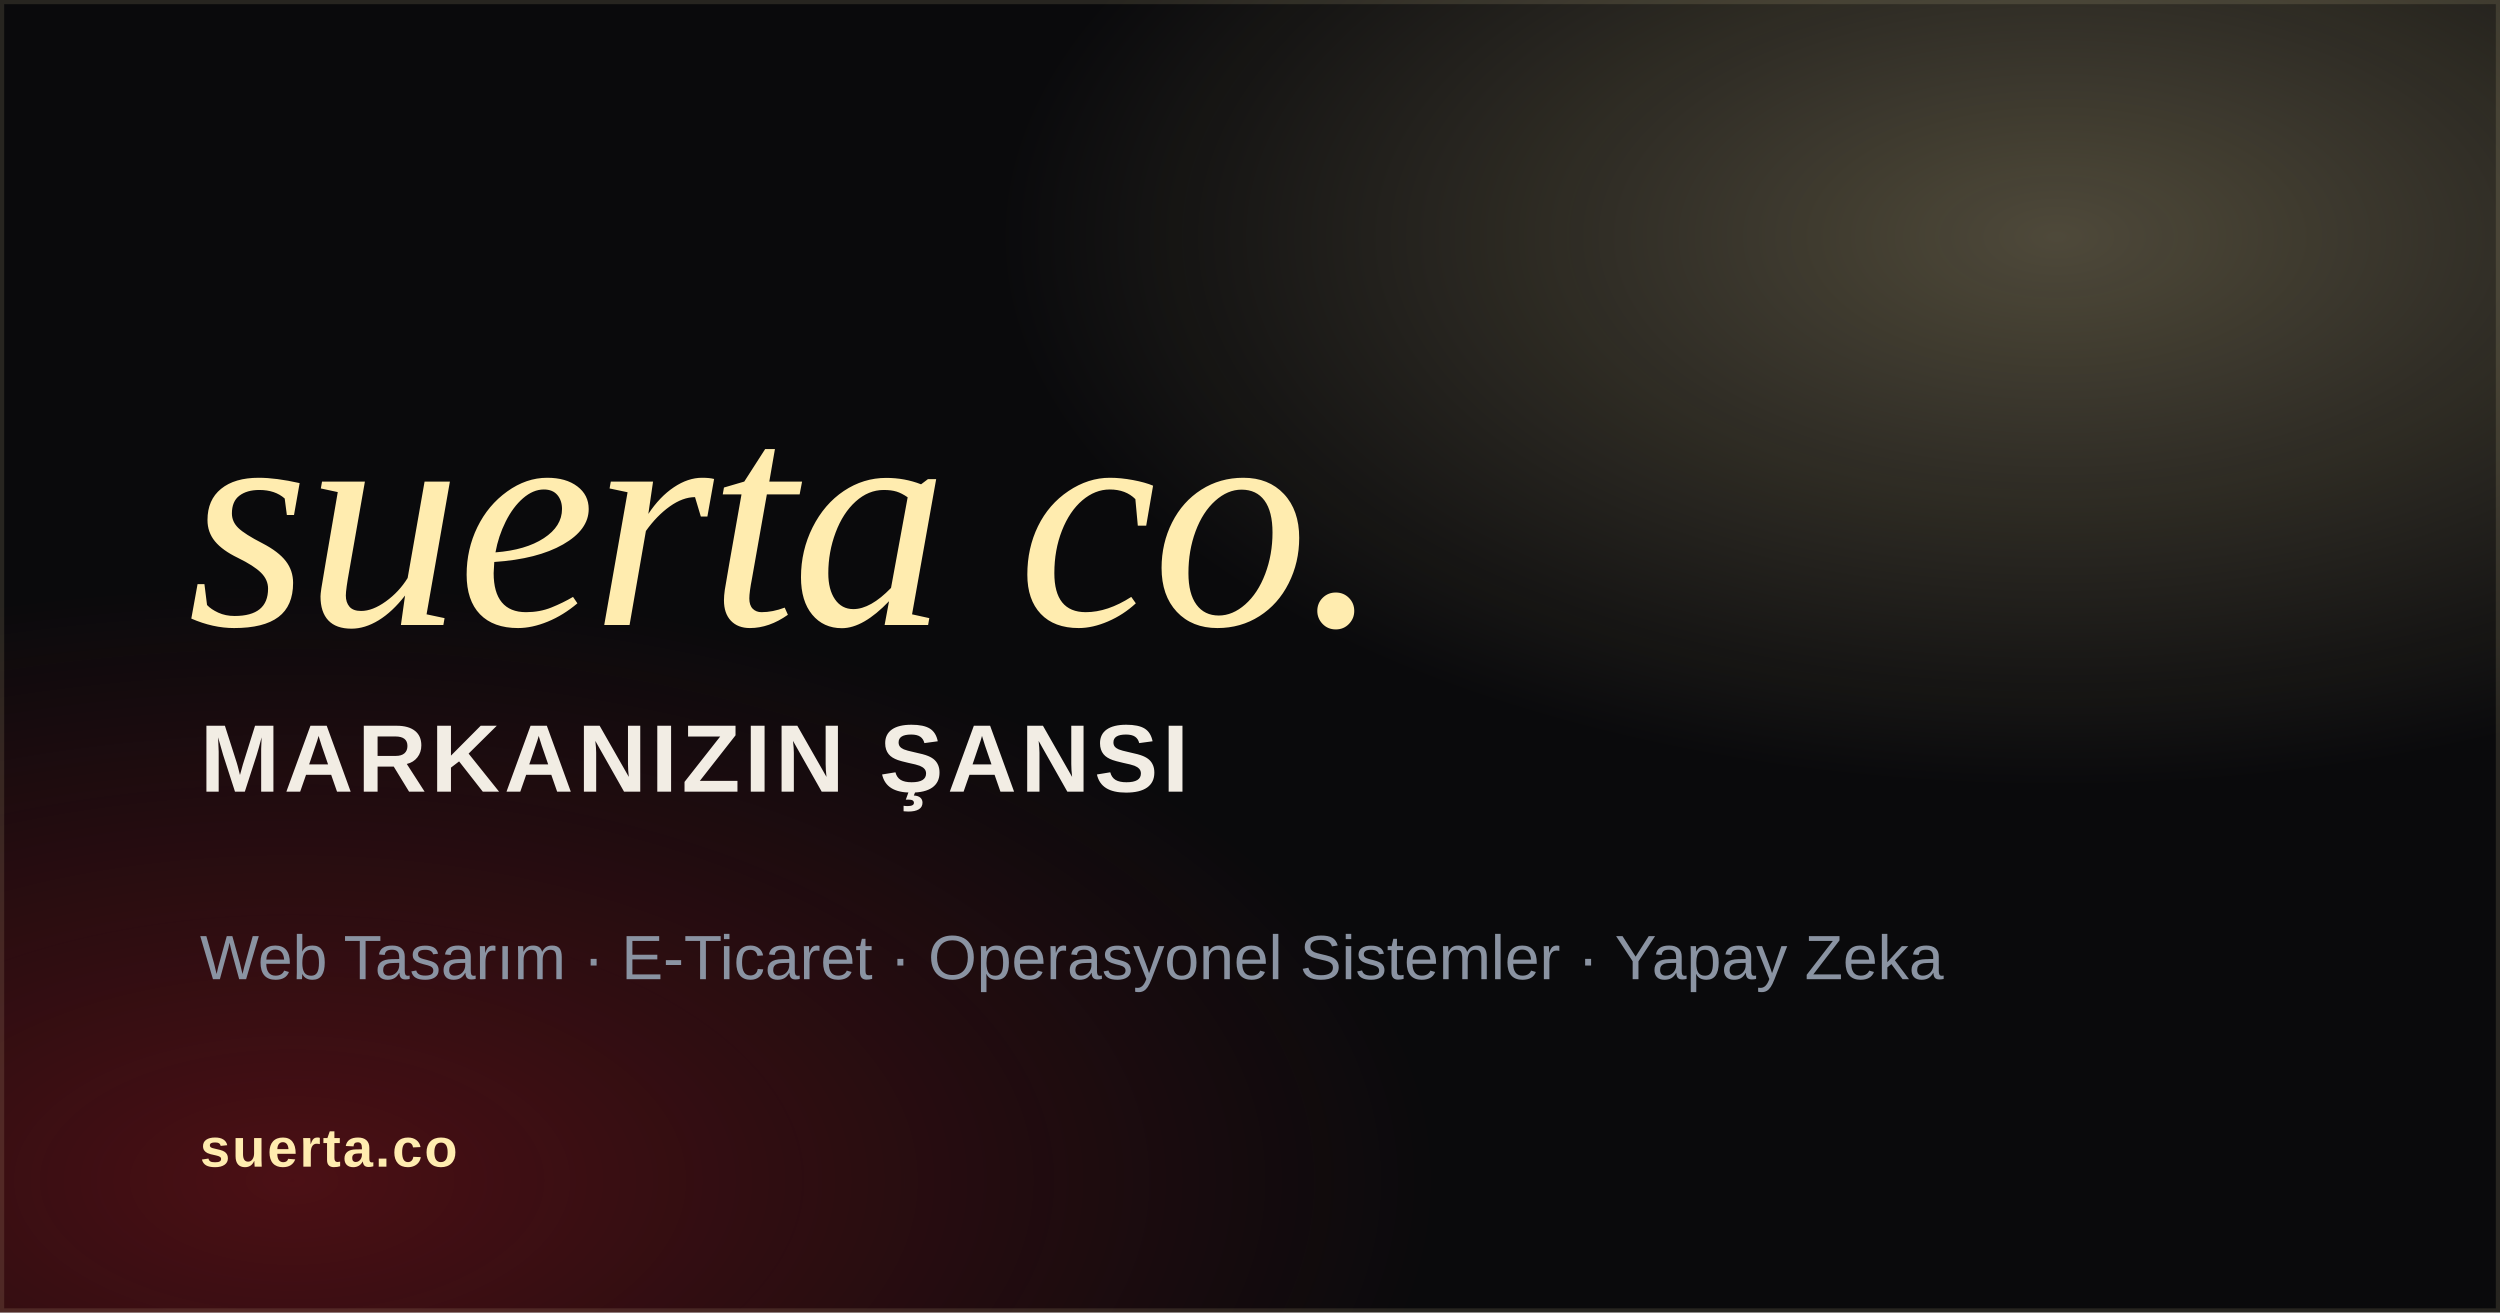
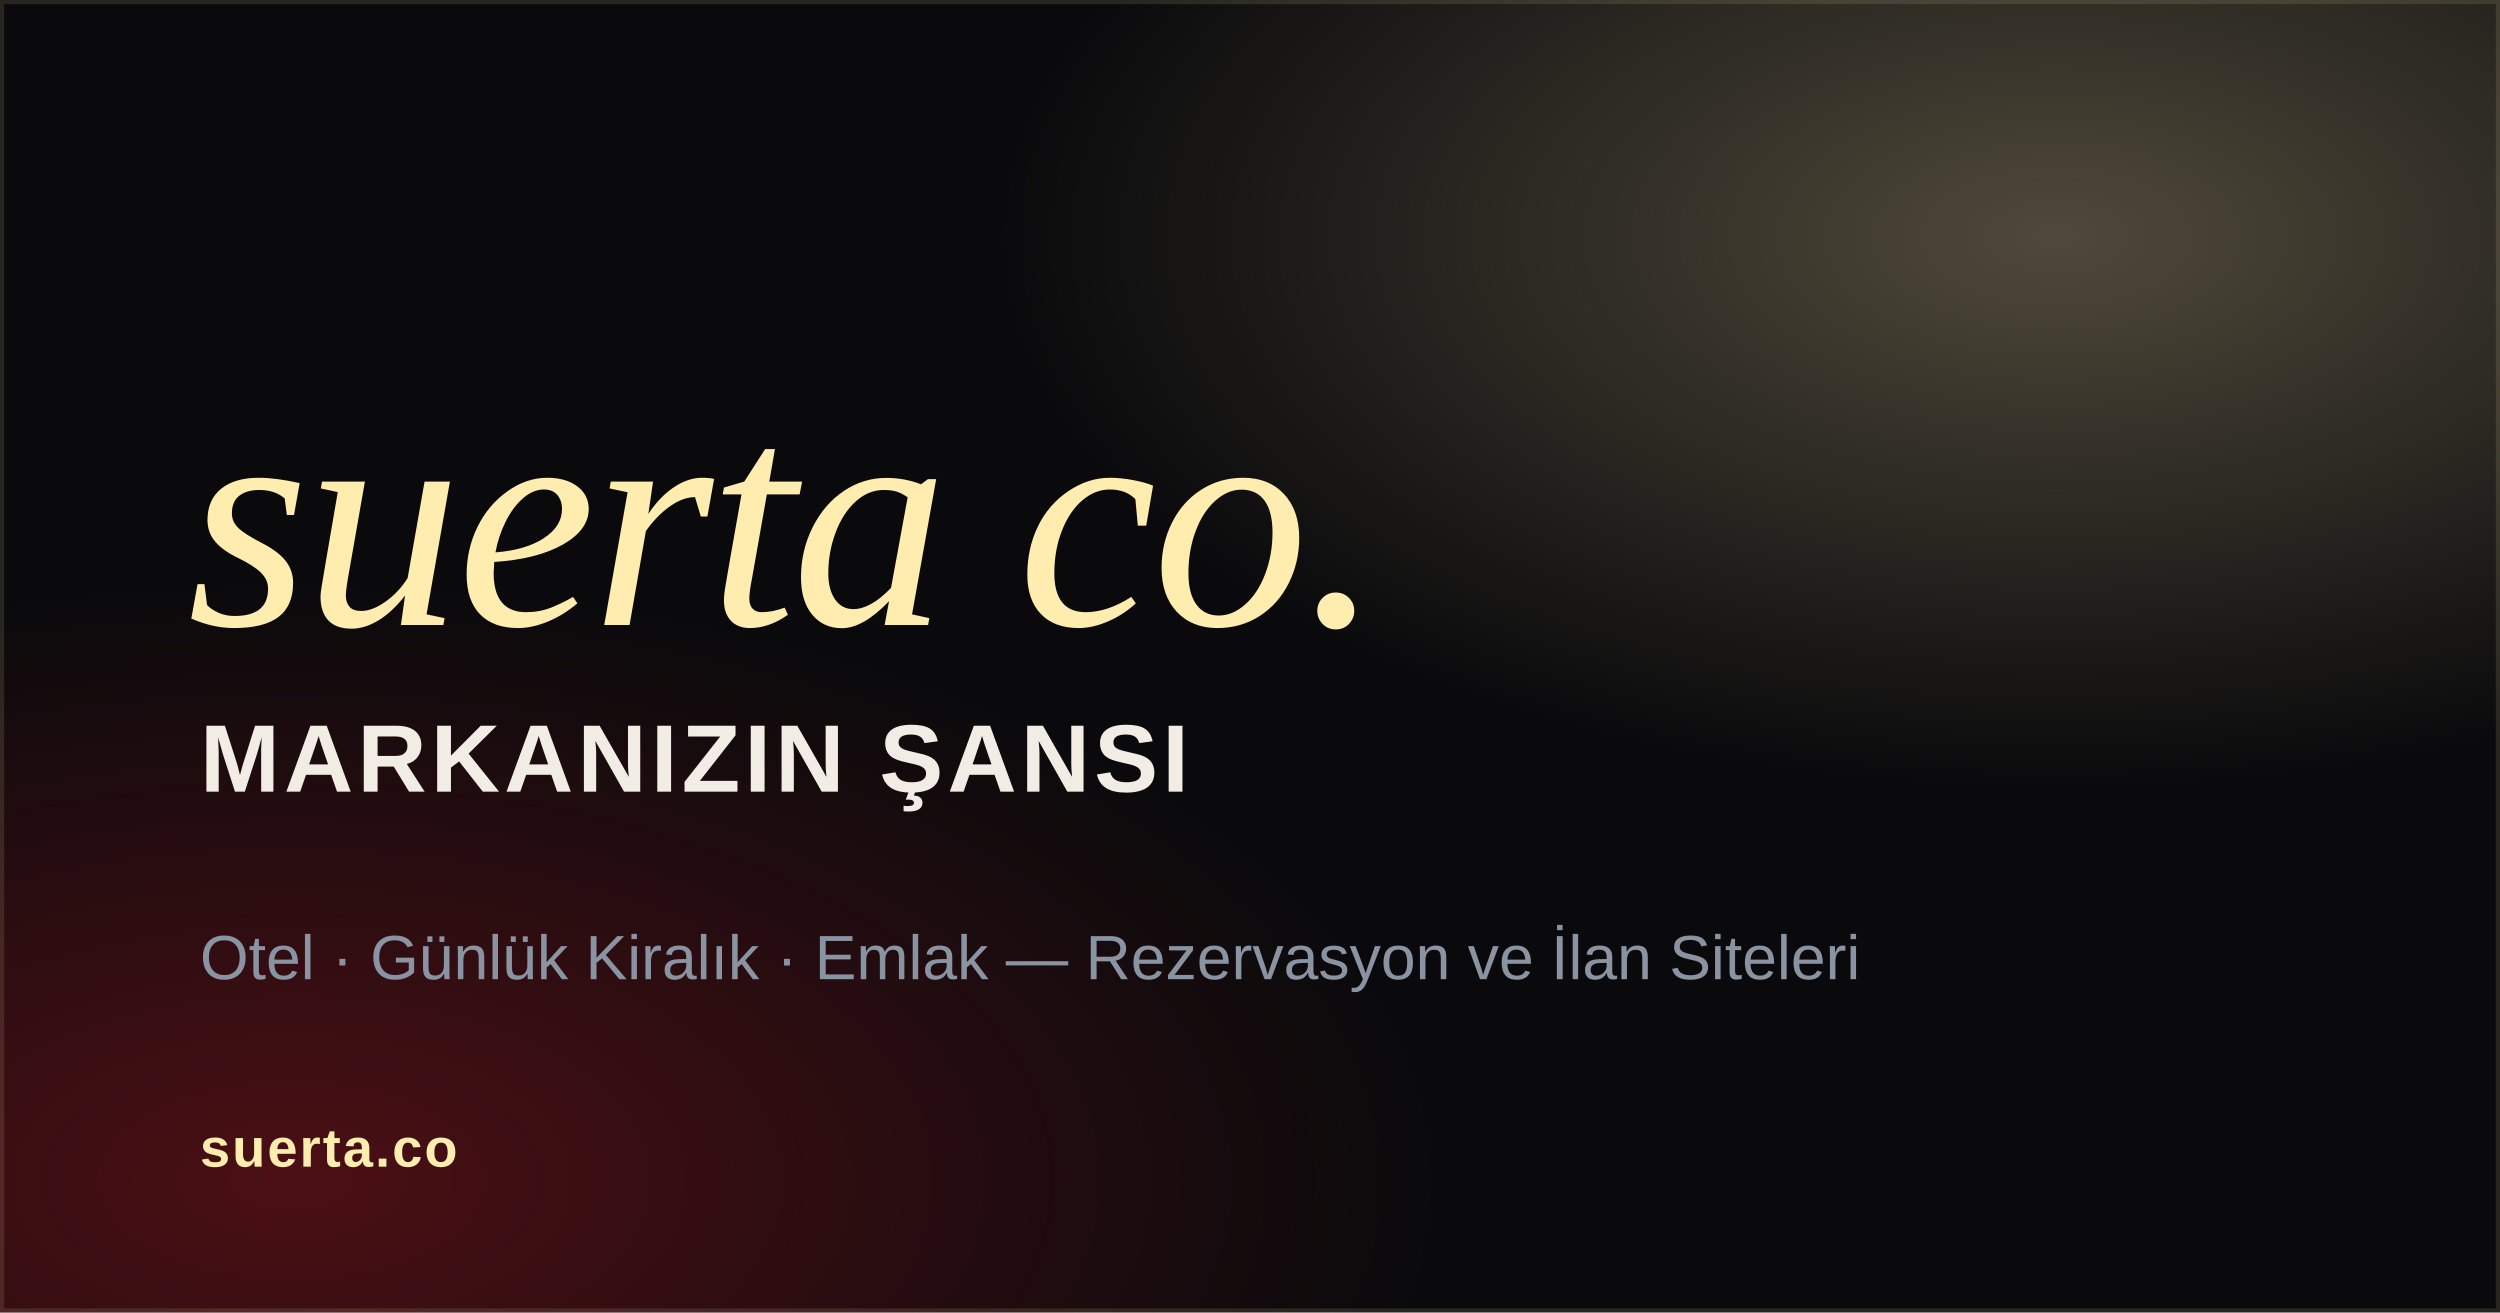
<svg xmlns="http://www.w3.org/2000/svg" width="1200" height="630" viewBox="0 0 1200 630">
  <defs>
    <radialGradient id="glowGold" cx="82%" cy="18%" r="60%">
      <stop offset="0%" stop-color="#FFECAF" stop-opacity="0.28" />
      <stop offset="70%" stop-color="#FFECAF" stop-opacity="0" />
    </radialGradient>
    <radialGradient id="glowCrimson" cx="12%" cy="90%" r="65%">
      <stop offset="0%" stop-color="#9A161F" stop-opacity="0.45" />
      <stop offset="70%" stop-color="#9A161F" stop-opacity="0" />
    </radialGradient>
  </defs>
  <rect width="1200" height="630" fill="#0a0a0c" />
  <rect width="1200" height="630" fill="url(#glowCrimson)" />
  <rect width="1200" height="630" fill="url(#glowGold)" />
  <rect x="1" y="1" width="1198" height="628" fill="none" stroke="#FFECAF" stroke-opacity="0.12" stroke-width="2" />
  <text x="90" y="300" font-family="Georgia, 'Times New Roman', serif" font-style="italic" font-size="150" fill="#FFECAF" letter-spacing="-2">suerta co.</text>
  <text x="96" y="380" font-family="Arial, Helvetica, sans-serif" font-size="46" font-weight="700" fill="#F2EDE4" letter-spacing="2">MARKANIZIN ŞANSI</text>
-   <text x="96" y="470" font-family="Arial, Helvetica, sans-serif" font-size="30" fill="#8A93A2">Web Tasarım · E-Ticaret · Operasyonel Sistemler · Yapay Zeka</text>
+   <text x="96" y="470" font-family="Arial, Helvetica, sans-serif" font-size="30" fill="#8A93A2">Otel · Günlük Kiralık · Emlak — Rezervasyon ve İlan Siteleri</text>
  <text x="96" y="560" font-family="Arial, Helvetica, sans-serif" font-size="26" font-weight="600" fill="#FFECAF" letter-spacing="1">suerta.co</text>
</svg>
